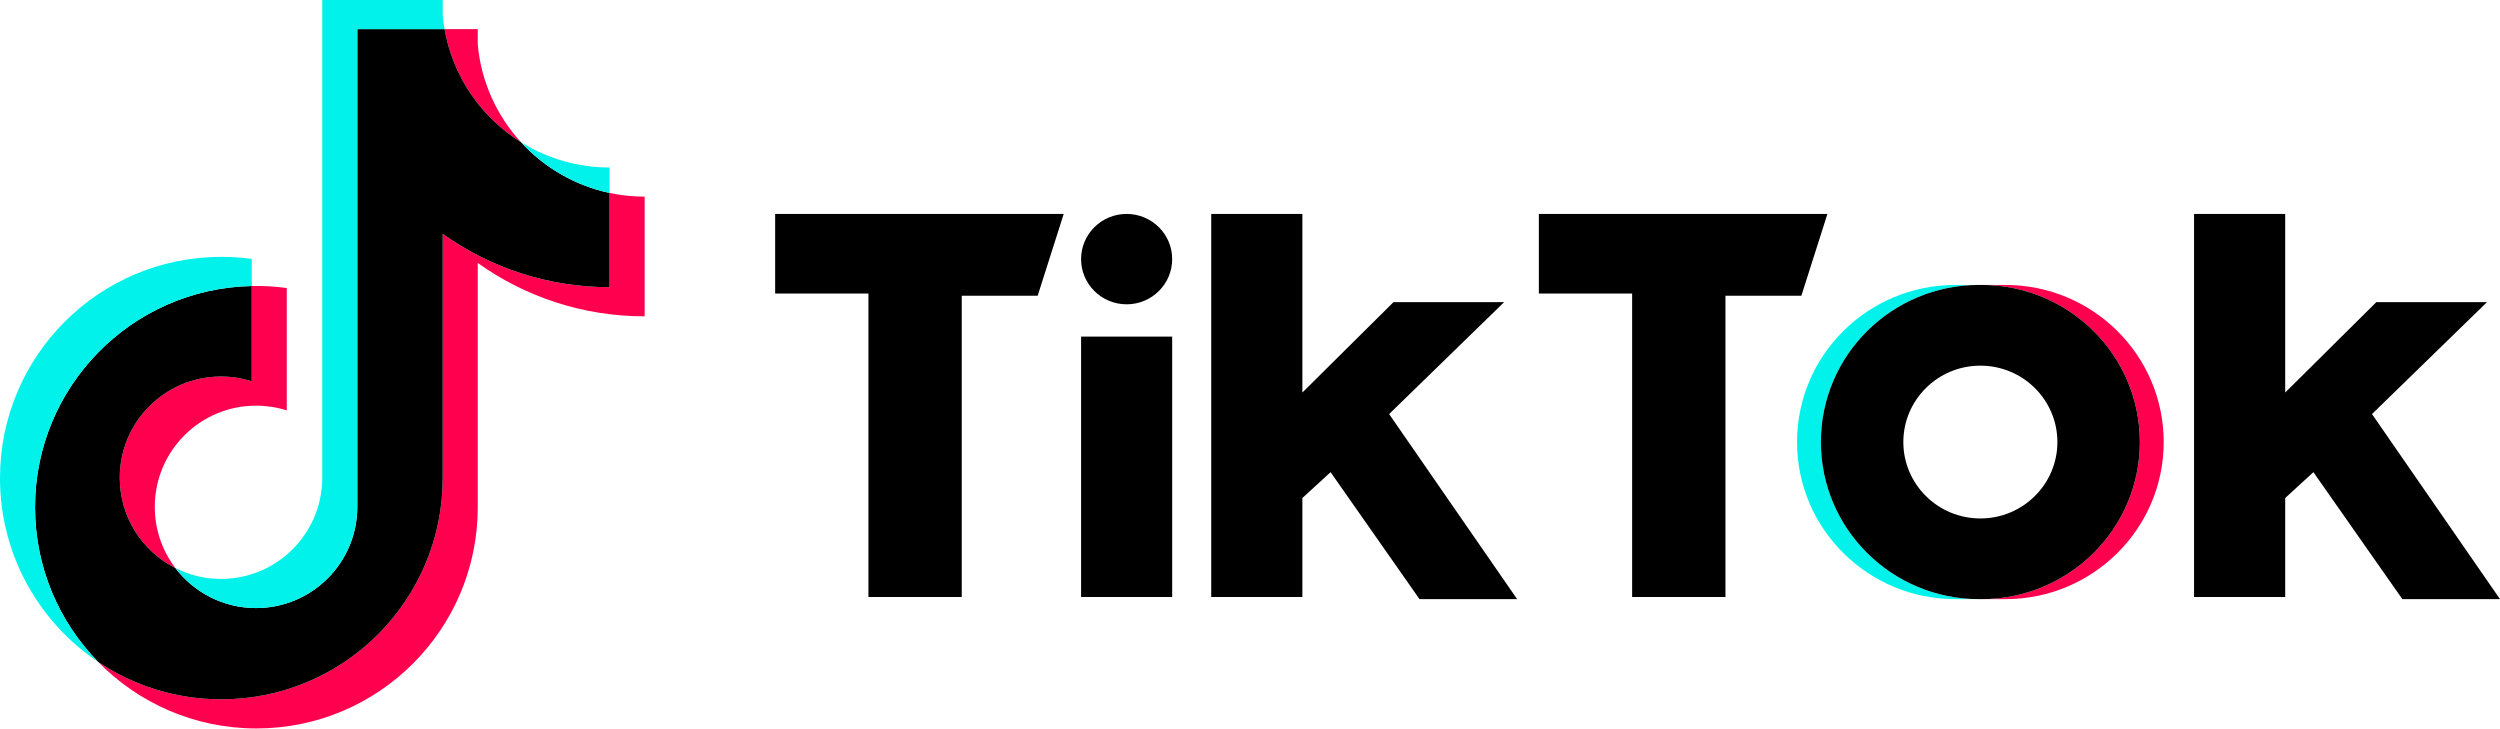
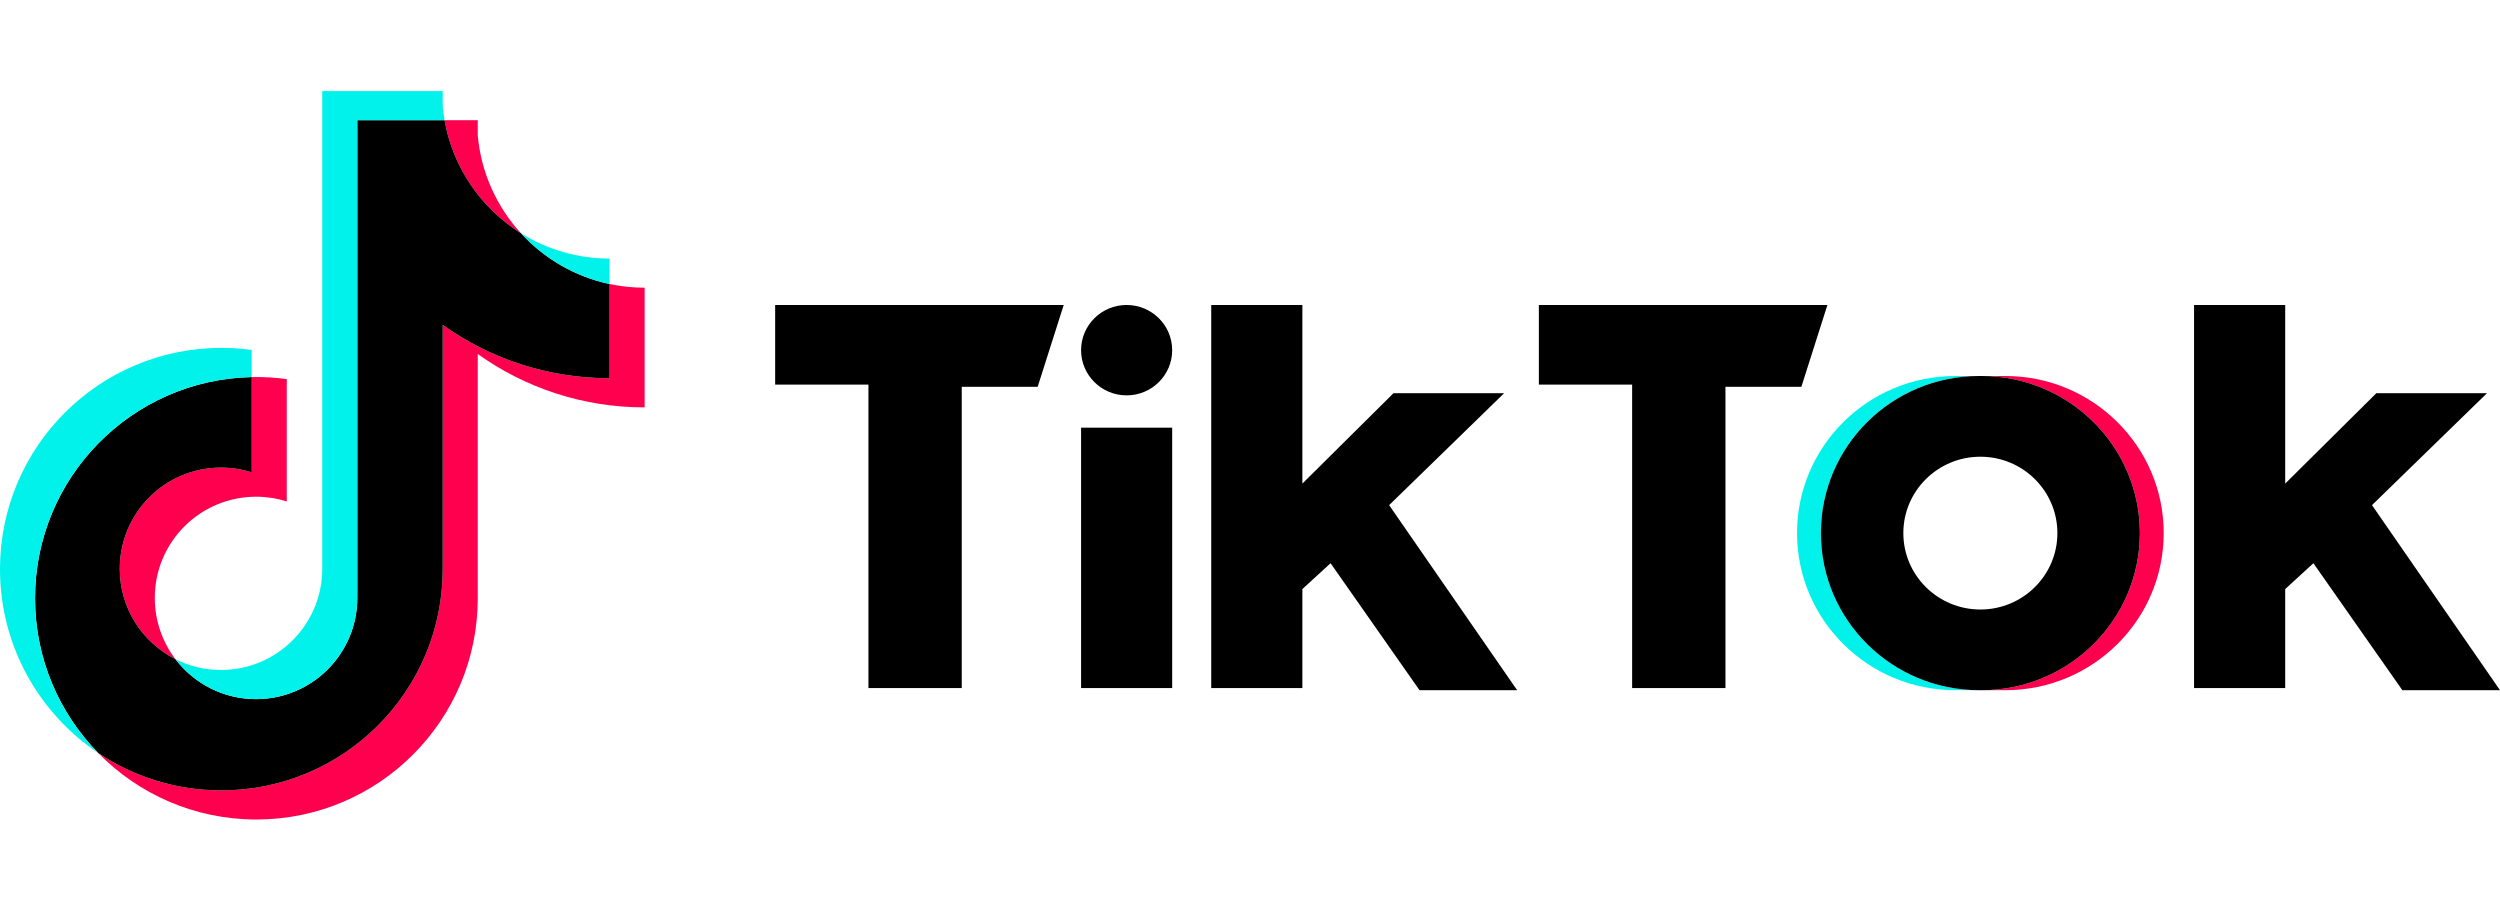
- <svg xmlns="http://www.w3.org/2000/svg" version="1.1" id="Layer_1" x="0px" y="0px" width="500px" height="145.69px" viewBox="0 0 1000 291.379" enable-background="new 0 0 1000 291.379" xml:space="preserve">
+ <svg xmlns="http://www.w3.org/2000/svg" version="1.1" id="Layer_1" x="0px" y="0px" width="400px" height="145.69px" viewBox="0 0 1000 291.379" enable-background="new 0 0 1000 291.379" xml:space="preserve">
  <g>
    <path fill="#FF004F" d="M191.102,105.182c18.814,13.442,41.862,21.351,66.755,21.351V78.656c-4.711,0.001-9.41-0.49-14.019-1.466   v37.686c-24.891,0-47.936-7.909-66.755-21.35v97.703c0,48.876-39.642,88.495-88.54,88.495c-18.245,0-35.203-5.513-49.29-14.968   c16.078,16.431,38.5,26.624,63.306,26.624c48.901,0,88.545-39.619,88.545-88.497v-97.701H191.102z M208.396,56.88   c-9.615-10.499-15.928-24.067-17.294-39.067v-6.158h-13.285C181.161,30.72,192.567,47.008,208.396,56.88L208.396,56.88z    M70.181,227.25c-5.372-7.04-8.275-15.652-8.262-24.507c0-22.354,18.132-40.479,40.502-40.479   c4.169-0.001,8.313,0.637,12.286,1.897v-48.947c-4.643-0.636-9.329-0.906-14.013-0.807v38.098c-3.976-1.26-8.122-1.9-12.292-1.896   c-22.37,0-40.501,18.123-40.501,40.48C47.901,206.897,56.964,220.583,70.181,227.25z" />
    <path d="M177.083,93.525c18.819,13.441,41.864,21.35,66.755,21.35V77.189c-13.894-2.958-26.194-10.215-35.442-20.309   c-15.83-9.873-27.235-26.161-30.579-45.225h-34.896v191.226c-0.079,22.293-18.18,40.344-40.502,40.344   c-13.154,0-24.84-6.267-32.241-15.975c-13.216-6.667-22.279-20.354-22.279-36.16c0-22.355,18.131-40.48,40.501-40.48   c4.286,0,8.417,0.667,12.292,1.896v-38.098c-48.039,0.992-86.674,40.224-86.674,88.474c0,24.086,9.621,45.921,25.236,61.875   c14.087,9.454,31.045,14.968,49.29,14.968c48.899,0,88.54-39.621,88.54-88.496V93.525L177.083,93.525z" />
    <path fill="#00F2EA" d="M243.838,77.189V66.999c-12.529,0.019-24.812-3.488-35.442-10.12   C217.806,67.176,230.197,74.276,243.838,77.189z M177.817,11.655c-0.319-1.822-0.564-3.656-0.734-5.497V0h-48.182v191.228   c-0.077,22.29-18.177,40.341-40.501,40.341c-6.554,0-12.742-1.555-18.222-4.318c7.401,9.707,19.087,15.973,32.241,15.973   c22.32,0,40.424-18.049,40.502-40.342V11.655H177.817z M100.694,114.408V103.56c-4.026-0.55-8.085-0.826-12.149-0.824   C39.642,102.735,0,142.356,0,191.228c0,30.64,15.58,57.643,39.255,73.527c-15.615-15.953-25.236-37.789-25.236-61.874   C14.019,154.632,52.653,115.4,100.694,114.408z" />
    <path fill="#FF004F" d="M802.126,239.659c34.989,0,63.354-28.136,63.354-62.84c0-34.703-28.365-62.844-63.354-62.844h-9.545   c34.99,0,63.355,28.14,63.355,62.844s-28.365,62.84-63.355,62.84H802.126z" />
    <path fill="#00F2EA" d="M791.716,113.975h-9.544c-34.988,0-63.358,28.14-63.358,62.844s28.37,62.84,63.358,62.84h9.544   c-34.993,0-63.358-28.136-63.358-62.84C728.357,142.116,756.723,113.975,791.716,113.975z" />
    <path d="M310.062,85.572v31.853h37.311v121.374h37.326V118.285h30.372l10.414-32.712H310.062z M615.544,85.572v31.853h37.311   v121.374h37.326V118.285h30.371l10.413-32.712H615.544z M432.434,103.648c0-9.981,8.146-18.076,18.21-18.076   c10.073,0,18.228,8.095,18.228,18.076c0,9.982-8.15,18.077-18.228,18.077C440.58,121.72,432.434,113.63,432.434,103.648z    M432.434,134.641h36.438v104.158h-36.438V134.641z M484.496,85.572v153.226h36.452v-39.594l11.283-10.339l35.577,50.793h39.05   l-51.207-74.03l45.997-44.768h-44.258l-36.442,36.153V85.572H484.496z M877.623,85.572v153.226h36.457v-39.594l11.278-10.339   l35.587,50.793H1000l-51.207-74.03l45.995-44.768h-44.256l-36.452,36.153V85.572H877.623z" />
    <path d="M792.578,239.659c34.988,0,63.358-28.136,63.358-62.84c0-34.703-28.37-62.844-63.358-62.844h-0.865   c-34.99,0-63.355,28.14-63.355,62.844s28.365,62.84,63.355,62.84H792.578z M761.336,176.819c0-16.881,13.8-30.555,30.817-30.555   c17.005,0,30.804,13.674,30.804,30.555s-13.799,30.563-30.804,30.563C775.136,207.379,761.336,193.7,761.336,176.819z" />
  </g>
</svg>
